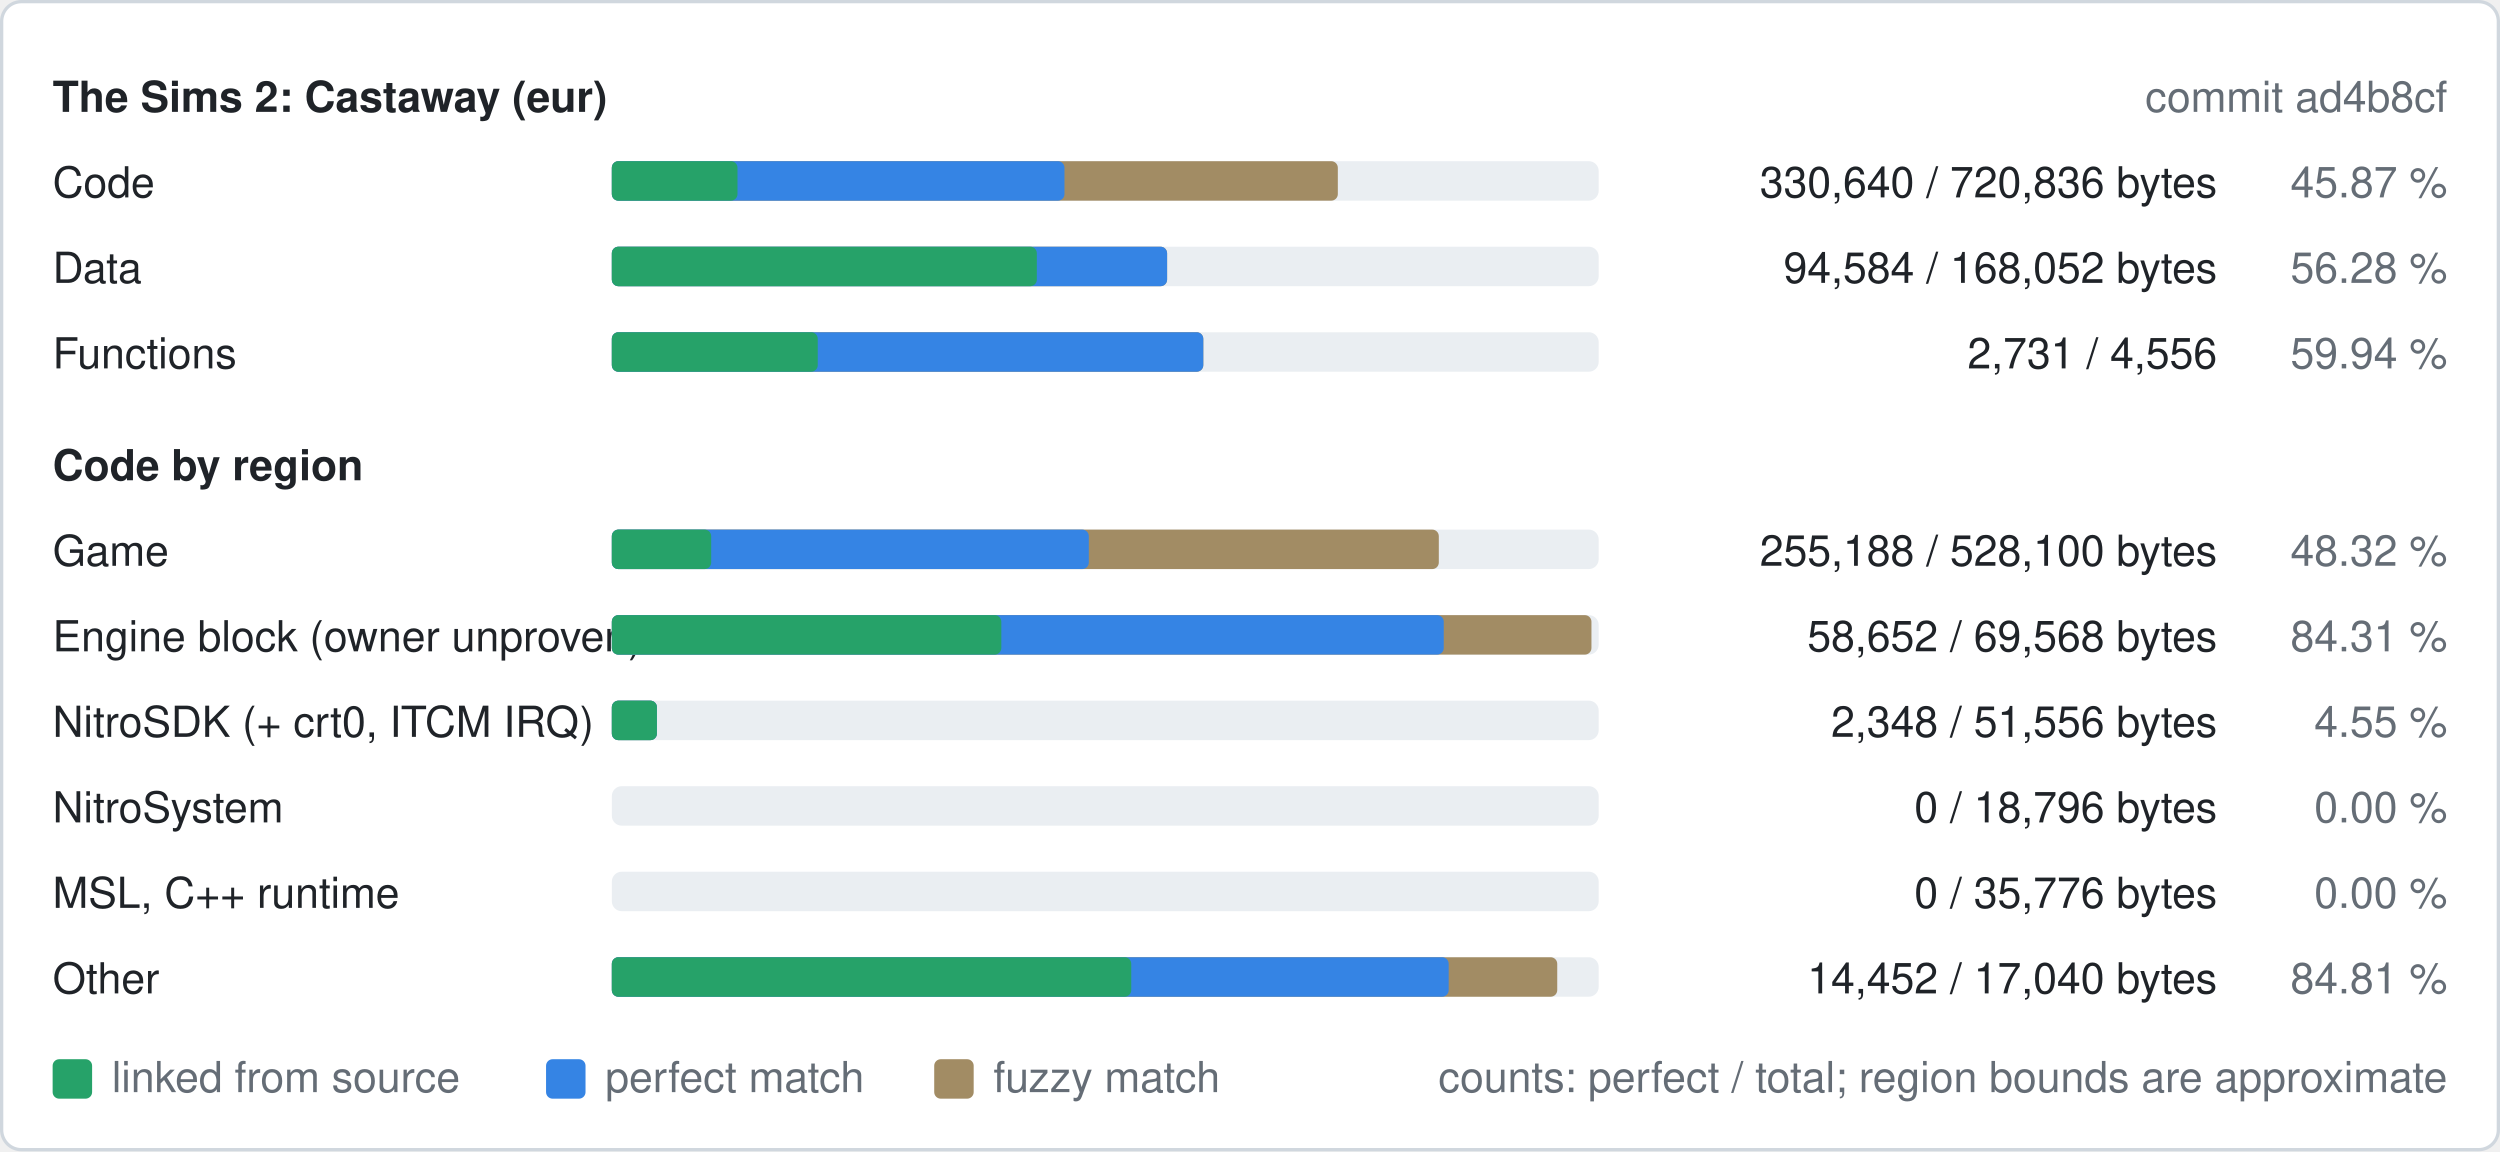
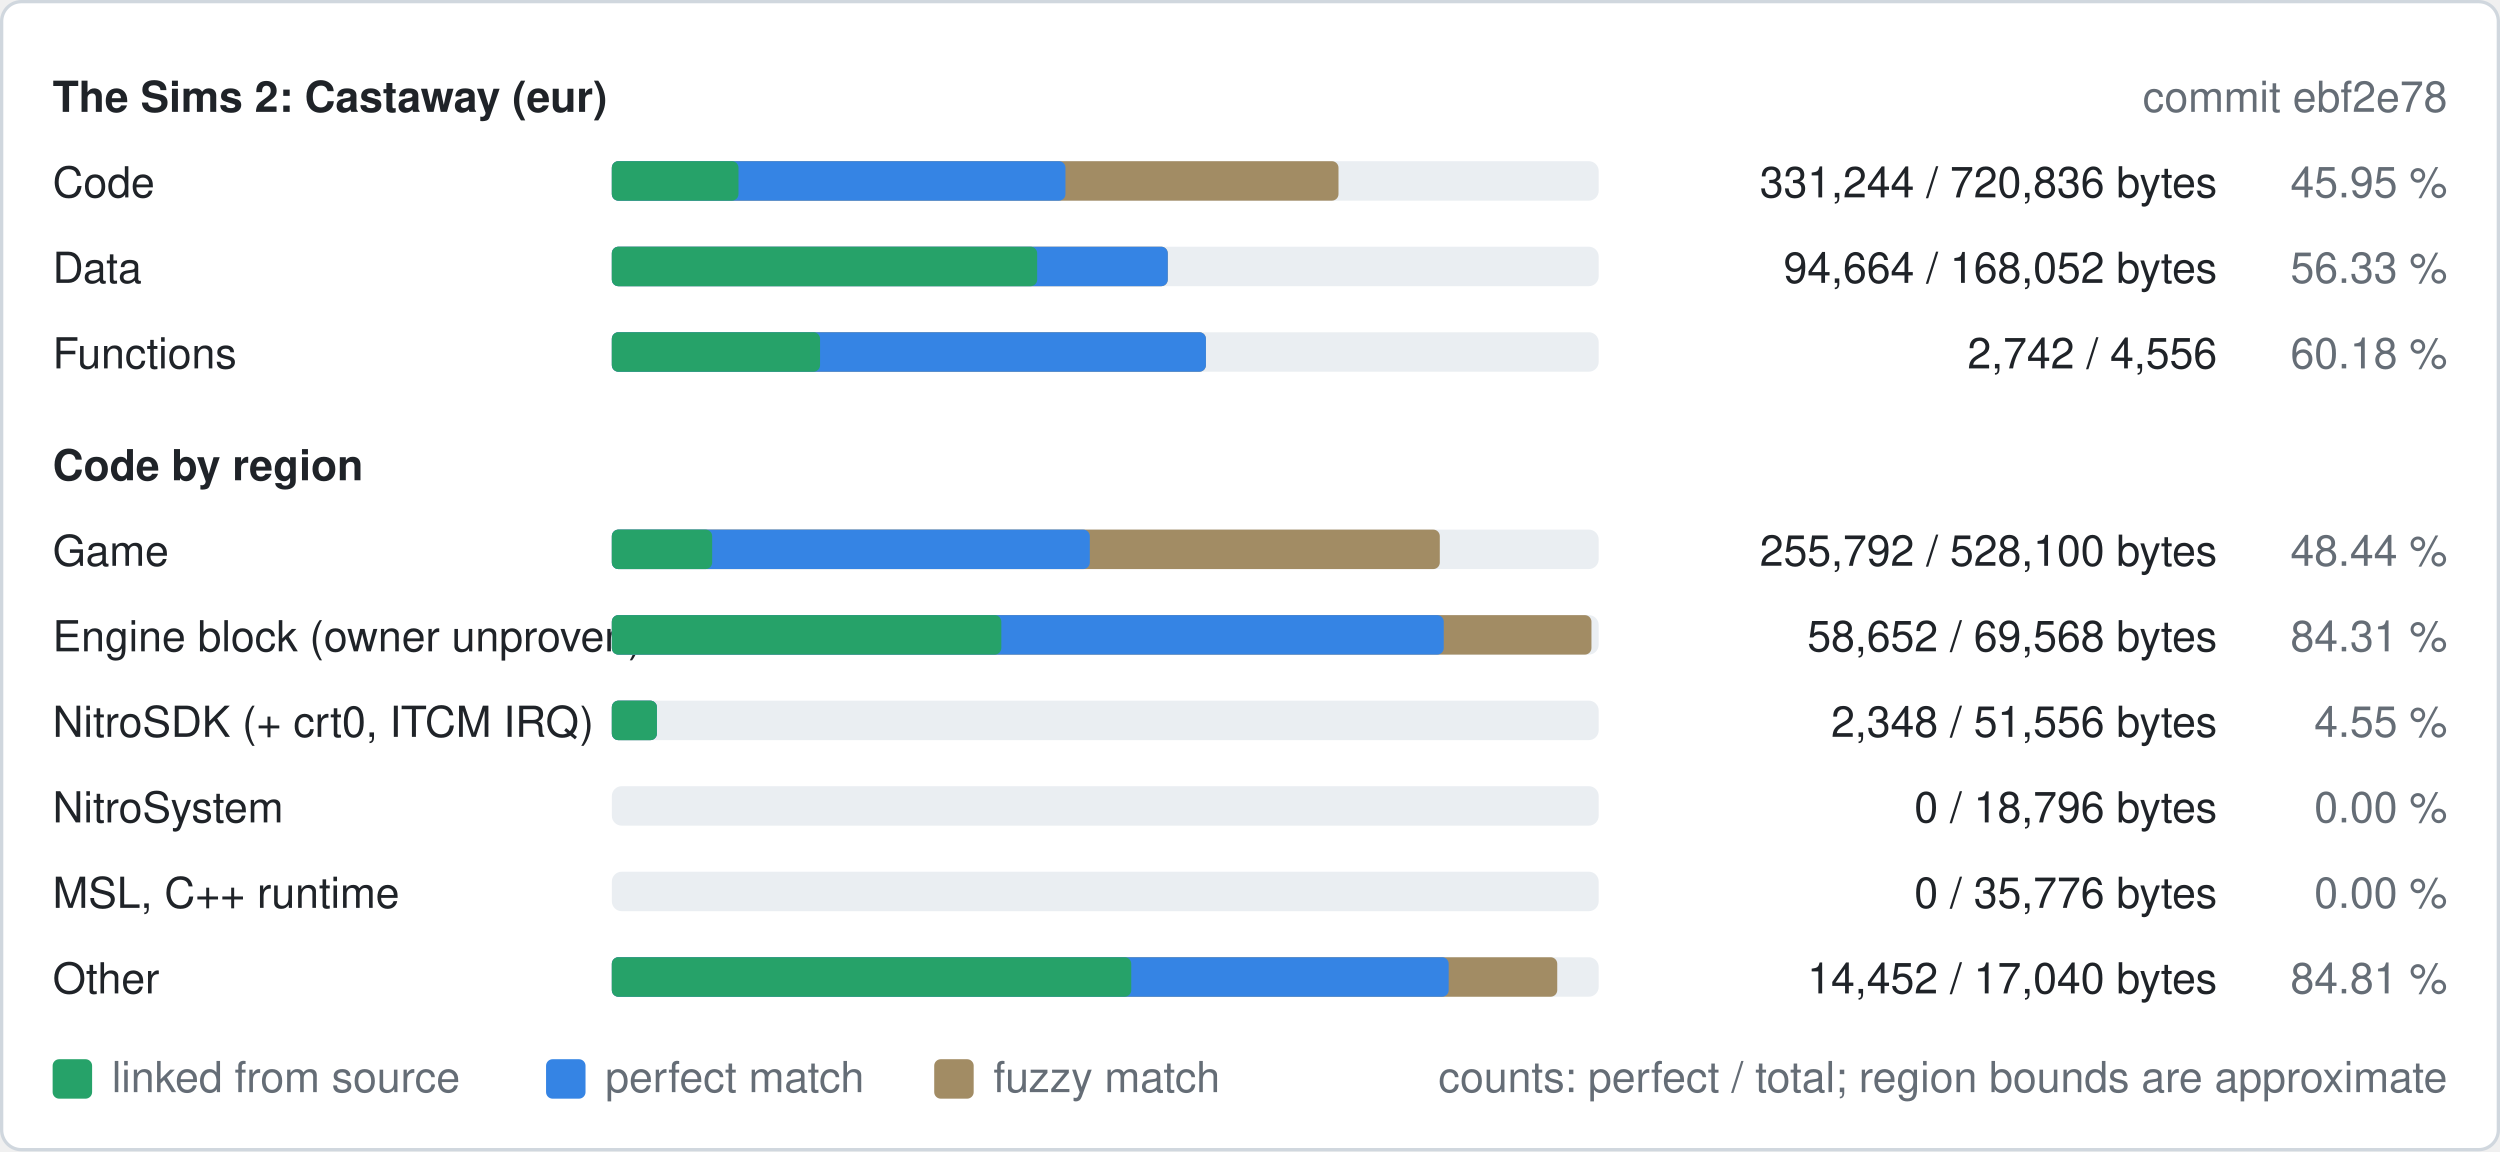
<svg xmlns="http://www.w3.org/2000/svg" width="760" height="350" viewBox="0 0 760 350" role="img" aria-label="Decompilation progress of eur">
  <style>
text{font-family:-apple-system,BlinkMacSystemFont,"Segoe UI",Helvetica,Arial,sans-serif;font-size:13px}
.b{font-weight:600}
.bg{fill:#ffffff;stroke:#d0d7de}.t{fill:#1f2328}.m{fill:#656d76}.track{fill:#eaeef2}.fuzzy{fill:#a28c64}.perfect{fill:#3584e4}.linked{fill:#26a269}
@media (prefers-color-scheme: dark){.bg{fill:#0d1117;stroke:#30363d}.t{fill:#e6edf3}.m{fill:#8d96a0}.track{fill:#21262d}.fuzzy{fill:#a28c64}.perfect{fill:#3584e4}.linked{fill:#2ec27e}}
</style>
  <rect class="bg" x="0.5" y="0.5" width="759" height="349" rx="6" />
  <text class="t b" x="16" y="34">The Sims 2: Castaway (eur)</text>
-   <text class="m" x="744" y="34" text-anchor="end">commit ad4b8cf</text>
+   <text class="m" x="744" y="34" text-anchor="end">commit ebf2e78</text>
  <text class="t" x="16" y="60">Code</text>
  <rect class="track" x="186" y="49" width="300" height="12" rx="3" />
-   <rect class="fuzzy" x="186" y="49" width="220.7" height="12" rx="2" />
-   <rect class="perfect" x="186" y="49" width="137.6" height="12" rx="2" />
-   <rect class="linked" x="186" y="49" width="38.2" height="12" rx="2" />
-   <text class="t" x="674" y="60" text-anchor="end">330,640 / 720,836 bytes</text>
-   <text class="m" x="744" y="60" text-anchor="end">45.87 %</text>
+   <rect class="fuzzy" x="186" y="49" width="220.9" height="12" rx="2" />
+   <rect class="perfect" x="186" y="49" width="137.9" height="12" rx="2" />
+   <rect class="linked" x="186" y="49" width="38.5" height="12" rx="2" />
+   <text class="t" x="674" y="60" text-anchor="end">331,244 / 720,836 bytes</text>
+   <text class="m" x="744" y="60" text-anchor="end">45.95 %</text>
  <text class="t" x="16" y="86">Data</text>
  <rect class="track" x="186" y="75" width="300" height="12" rx="3" />
-   <rect class="fuzzy" x="186" y="75" width="168.8" height="12" rx="2" />
-   <rect class="perfect" x="186" y="75" width="168.8" height="12" rx="2" />
-   <rect class="linked" x="186" y="75" width="129.2" height="12" rx="2" />
-   <text class="t" x="674" y="86" text-anchor="end">94,584 / 168,052 bytes</text>
-   <text class="m" x="744" y="86" text-anchor="end">56.28 %</text>
+   <rect class="fuzzy" x="186" y="75" width="169.0" height="12" rx="2" />
+   <rect class="perfect" x="186" y="75" width="169.0" height="12" rx="2" />
+   <rect class="linked" x="186" y="75" width="129.3" height="12" rx="2" />
+   <text class="t" x="674" y="86" text-anchor="end">94,664 / 168,052 bytes</text>
+   <text class="m" x="744" y="86" text-anchor="end">56.33 %</text>
  <text class="t" x="16" y="112">Functions</text>
  <rect class="track" x="186" y="101" width="300" height="12" rx="3" />
-   <rect class="fuzzy" x="186" y="101" width="179.8" height="12" rx="2" />
-   <rect class="perfect" x="186" y="101" width="179.8" height="12" rx="2" />
-   <rect class="linked" x="186" y="101" width="62.6" height="12" rx="2" />
-   <text class="t" x="674" y="112" text-anchor="end">2,731 / 4,556</text>
-   <text class="m" x="744" y="112" text-anchor="end">59.94 %</text>
+   <rect class="fuzzy" x="186" y="101" width="180.6" height="12" rx="2" />
+   <rect class="perfect" x="186" y="101" width="180.6" height="12" rx="2" />
+   <rect class="linked" x="186" y="101" width="63.3" height="12" rx="2" />
+   <text class="t" x="674" y="112" text-anchor="end">2,742 / 4,556</text>
+   <text class="m" x="744" y="112" text-anchor="end">60.18 %</text>
  <text class="t b" x="16" y="146">Code by region</text>
  <text class="t" x="16" y="172">Game</text>
  <rect class="track" x="186" y="161" width="300" height="12" rx="3" />
-   <rect class="fuzzy" x="186" y="161" width="251.4" height="12" rx="2" />
-   <rect class="perfect" x="186" y="161" width="145.0" height="12" rx="2" />
-   <rect class="linked" x="186" y="161" width="30.2" height="12" rx="2" />
-   <text class="t" x="674" y="172" text-anchor="end">255,188 / 528,100 bytes</text>
-   <text class="m" x="744" y="172" text-anchor="end">48.32 %</text>
+   <rect class="fuzzy" x="186" y="161" width="251.7" height="12" rx="2" />
+   <rect class="perfect" x="186" y="161" width="145.3" height="12" rx="2" />
+   <rect class="linked" x="186" y="161" width="30.5" height="12" rx="2" />
+   <text class="t" x="674" y="172" text-anchor="end">255,792 / 528,100 bytes</text>
+   <text class="m" x="744" y="172" text-anchor="end">48.44 %</text>
  <text class="t" x="16" y="198">Engine block (owner unproven)</text>
  <rect class="track" x="186" y="187" width="300" height="12" rx="3" />
  <rect class="fuzzy" x="186" y="187" width="297.8" height="12" rx="2" />
  <rect class="perfect" x="186" y="187" width="252.9" height="12" rx="2" />
  <rect class="linked" x="186" y="187" width="118.4" height="12" rx="2" />
  <text class="t" x="674" y="198" text-anchor="end">58,652 / 69,568 bytes</text>
  <text class="m" x="744" y="198" text-anchor="end">84.31 %</text>
  <text class="t" x="16" y="224">NitroSDK (+ crt0, ITCM IRQ)</text>
  <rect class="track" x="186" y="213" width="300" height="12" rx="3" />
  <rect class="fuzzy" x="186" y="213" width="13.7" height="12" rx="2" />
  <rect class="perfect" x="186" y="213" width="13.7" height="12" rx="2" />
  <rect class="linked" x="186" y="213" width="13.7" height="12" rx="2" />
  <text class="t" x="674" y="224" text-anchor="end">2,348 / 51,556 bytes</text>
  <text class="m" x="744" y="224" text-anchor="end">4.55 %</text>
  <text class="t" x="16" y="250">NitroSystem</text>
  <rect class="track" x="186" y="239" width="300" height="12" rx="3" />
  <text class="t" x="674" y="250" text-anchor="end">0 / 18,796 bytes</text>
  <text class="m" x="744" y="250" text-anchor="end">0.00 %</text>
  <text class="t" x="16" y="276">MSL, C++ runtime</text>
  <rect class="track" x="186" y="265" width="300" height="12" rx="3" />
  <text class="t" x="674" y="276" text-anchor="end">0 / 35,776 bytes</text>
  <text class="m" x="744" y="276" text-anchor="end">0.00 %</text>
  <text class="t" x="16" y="302">Other</text>
  <rect class="track" x="186" y="291" width="300" height="12" rx="3" />
  <rect class="fuzzy" x="186" y="291" width="287.4" height="12" rx="2" />
  <rect class="perfect" x="186" y="291" width="254.4" height="12" rx="2" />
  <rect class="linked" x="186" y="291" width="157.9" height="12" rx="2" />
  <text class="t" x="674" y="302" text-anchor="end">14,452 / 17,040 bytes</text>
  <text class="m" x="744" y="302" text-anchor="end">84.81 %</text>
  <rect class="linked" x="16" y="322" width="12" height="12" rx="2" />
  <text class="m" x="34" y="332">linked from source</text>
  <rect class="perfect" x="166" y="322" width="12" height="12" rx="2" />
  <text class="m" x="184" y="332">perfect match</text>
  <rect class="fuzzy" x="284" y="322" width="12" height="12" rx="2" />
  <text class="m" x="302" y="332">fuzzy match</text>
  <text class="m" x="744" y="332" text-anchor="end">counts: perfect / total; region bounds are approximate</text>
</svg>
